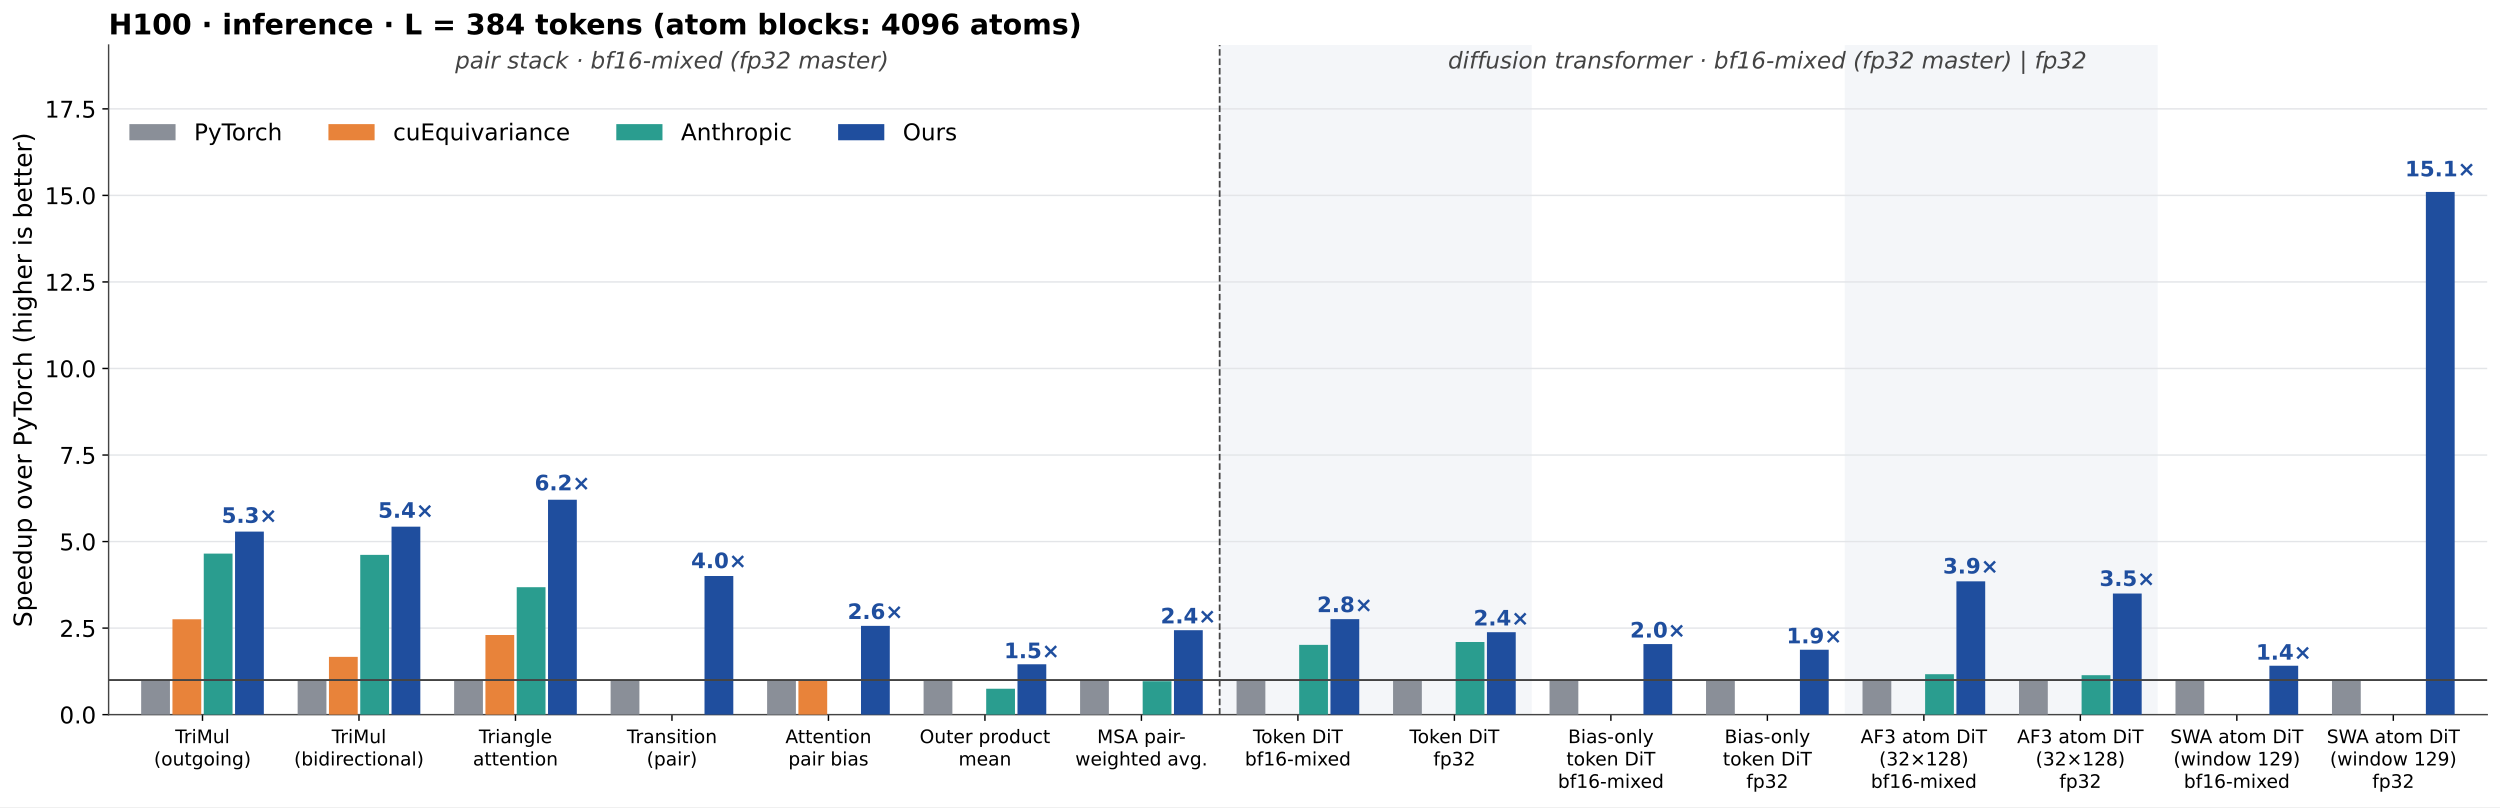
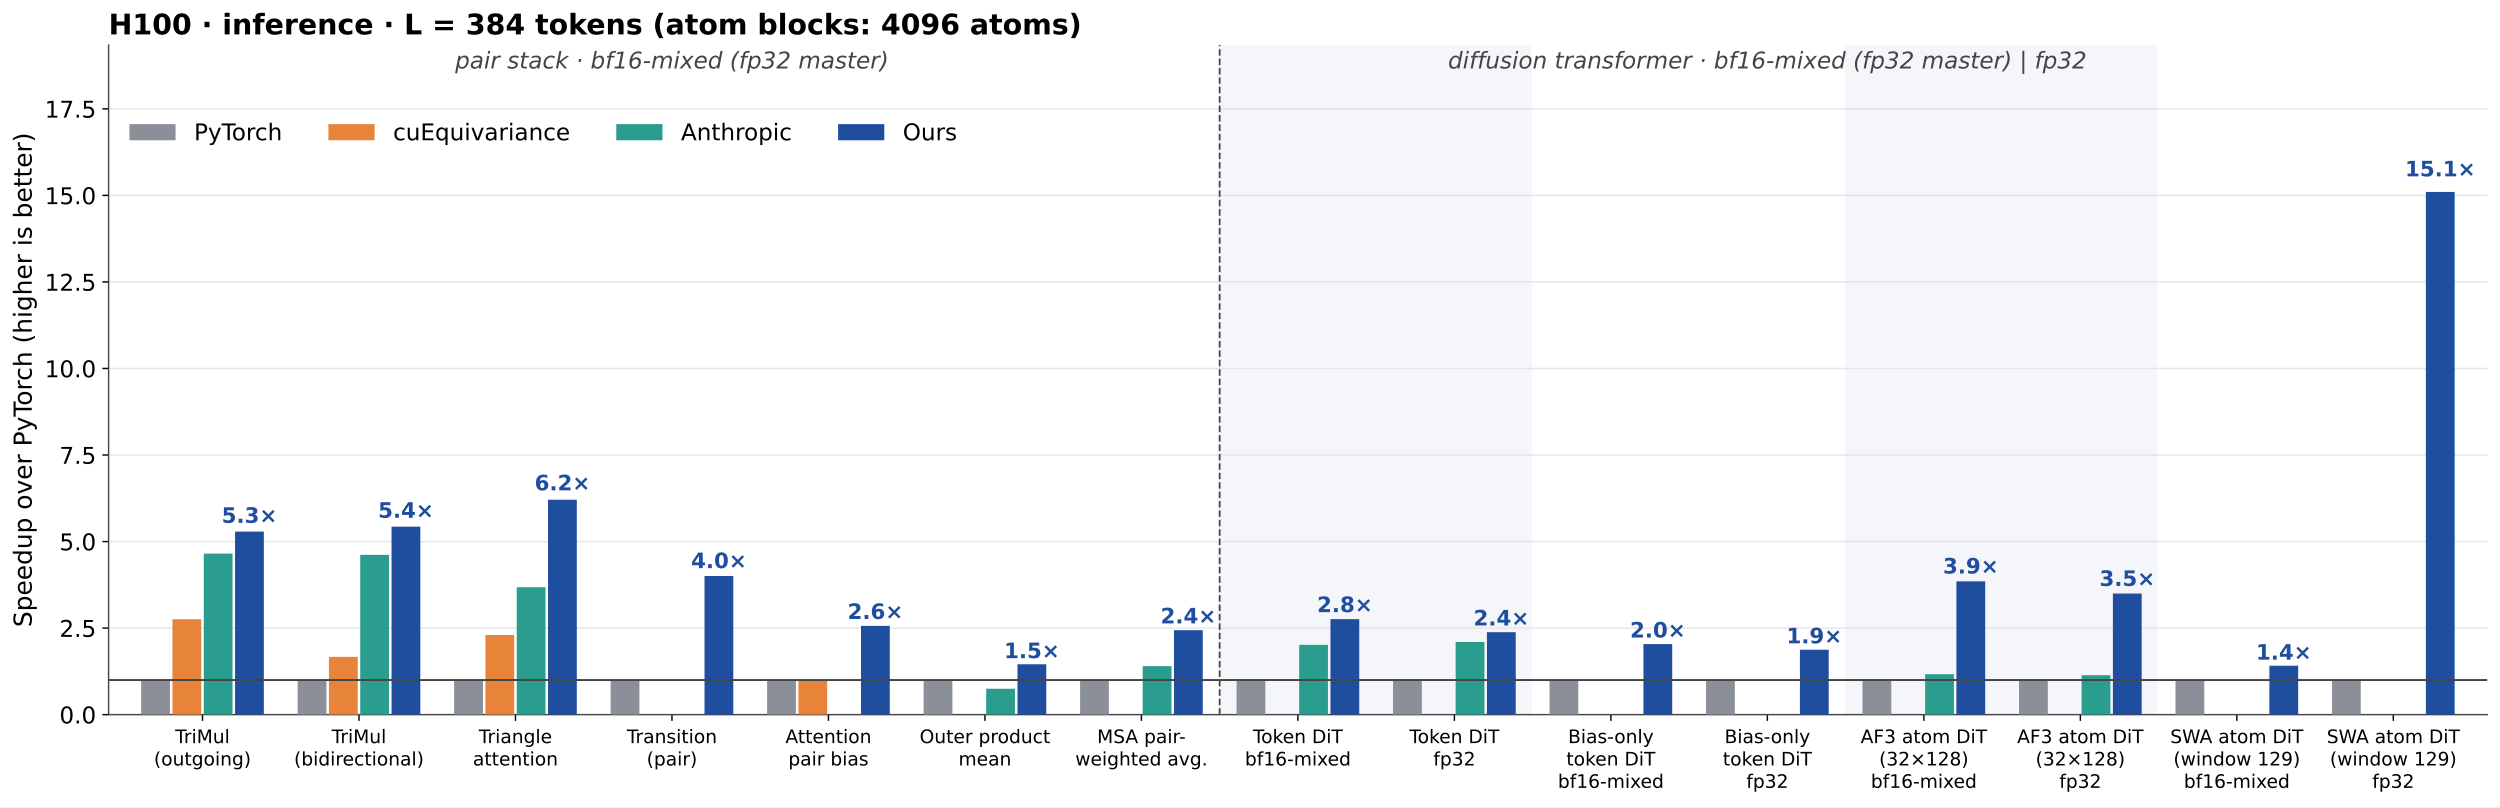
<svg xmlns="http://www.w3.org/2000/svg" xmlns:xlink="http://www.w3.org/1999/xlink" width="1407.546pt" height="454.358pt" viewBox="0 0 1407.546 454.358" version="1.1">
  <defs>
    <style type="text/css">*{stroke-linejoin: round; stroke-linecap: butt}</style>
  </defs>
  <g id="figure_1">
    <g id="patch_1">
      <path d="M 0 454.358  L 1407.546 454.358  L 1407.546 0  L 0 0  z " style="fill: #ffffff" />
    </g>
    <g id="axes_1">
      <g id="patch_2">
        <path d="M 61.146 402.349  L 1400.346 402.349  L 1400.346 25.358  L 61.146 25.358  z " style="fill: #ffffff" />
      </g>
      <g id="patch_3">
-         <path d="M 686.694 402.349  L 862.904 402.349  L 862.904 25.358  L 686.694 25.358  z " clip-path="url(#pbfcd3cb33d)" style="fill: #f4f6f9; stroke: #f4f6f9; stroke-linejoin: miter" />
+         <path d="M 686.694 402.349  L 862.904 402.349  L 862.904 25.358  L 686.694 25.358  z " clip-path="url(#p4cdf181ed4)" style="fill: #f4f6f9; stroke: #f4f6f9; stroke-linejoin: miter" />
      </g>
      <g id="patch_4">
-         <path d="M 862.904 402.349  L 1039.115 402.349  L 1039.115 25.358  L 862.904 25.358  z " clip-path="url(#pbfcd3cb33d)" style="fill: #ffffff; stroke: #ffffff; stroke-linejoin: miter" />
+         <path d="M 862.904 402.349  L 1039.115 402.349  L 1039.115 25.358  L 862.904 25.358  z " clip-path="url(#p4cdf181ed4)" style="fill: #ffffff; stroke: #ffffff; stroke-linejoin: miter" />
      </g>
      <g id="patch_5">
-         <path d="M 1039.115 402.349  L 1215.325 402.349  L 1215.325 25.358  L 1039.115 25.358  z " clip-path="url(#pbfcd3cb33d)" style="fill: #f4f6f9; stroke: #f4f6f9; stroke-linejoin: miter" />
+         <path d="M 1039.115 402.349  L 1215.325 402.349  L 1215.325 25.358  L 1039.115 25.358  z " clip-path="url(#p4cdf181ed4)" style="fill: #f4f6f9; stroke: #f4f6f9; stroke-linejoin: miter" />
      </g>
      <g id="patch_6">
-         <path d="M 1215.325 402.349  L 1391.536 402.349  L 1391.536 25.358  L 1215.325 25.358  z " clip-path="url(#pbfcd3cb33d)" style="fill: #ffffff; stroke: #ffffff; stroke-linejoin: miter" />
+         <path d="M 1215.325 402.349  L 1391.536 402.349  L 1391.536 25.358  L 1215.325 25.358  z " clip-path="url(#p4cdf181ed4)" style="fill: #ffffff; stroke: #ffffff; stroke-linejoin: miter" />
      </g>
      <g id="matplotlib.axis_1">
        <g id="xtick_1">
          <g id="line2d_1">
            <defs>
-               <path id="mae29db4660" d="M 0 0  L 0 3.5  " style="stroke: #000000; stroke-width: 0.8" />
+               <path id="m0b1aa1c522" d="M 0 0  L 0 3.5  " style="stroke: #000000; stroke-width: 0.8" />
            </defs>
            <g>
-               <use xlink:href="#mae29db4660" x="114.01" y="402.349" style="stroke: #000000; stroke-width: 0.8" />
+               <use xlink:href="#m0b1aa1c522" x="114.01" y="402.349" style="stroke: #000000; stroke-width: 0.8" />
            </g>
          </g>
          <g id="text_1">
            <text style="font-size: 10.5px; font-family: 'DejaVu Sans', sans-serif" transform="translate(98.64265 418.3789)">TriMul</text>
            <text style="font-size: 10.5px; font-family: 'DejaVu Sans', sans-serif" transform="translate(86.65132 430.9818)">(outgoing)</text>
          </g>
        </g>
        <g id="xtick_2">
          <g id="line2d_2">
            <g>
-               <use xlink:href="#mae29db4660" x="202.115" y="402.349" style="stroke: #000000; stroke-width: 0.8" />
+               <use xlink:href="#m0b1aa1c522" x="202.115" y="402.349" style="stroke: #000000; stroke-width: 0.8" />
            </g>
          </g>
          <g id="text_2">
            <text style="font-size: 10.5px; font-family: 'DejaVu Sans', sans-serif" transform="translate(186.7479 418.3789)">TriMul</text>
            <text style="font-size: 10.5px; font-family: 'DejaVu Sans', sans-serif" transform="translate(165.5437 430.9818)">(bidirectional)</text>
          </g>
        </g>
        <g id="xtick_3">
          <g id="line2d_3">
            <g>
-               <use xlink:href="#mae29db4660" x="290.22" y="402.349" style="stroke: #000000; stroke-width: 0.8" />
+               <use xlink:href="#m0b1aa1c522" x="290.22" y="402.349" style="stroke: #000000; stroke-width: 0.8" />
            </g>
          </g>
          <g id="text_3">
            <text style="font-size: 10.5px; font-family: 'DejaVu Sans', sans-serif" transform="translate(269.6024 418.3789)">Triangle</text>
            <text style="font-size: 10.5px; font-family: 'DejaVu Sans', sans-serif" transform="translate(266.2727 430.9818)">attention</text>
          </g>
        </g>
        <g id="xtick_4">
          <g id="line2d_4">
            <g>
-               <use xlink:href="#mae29db4660" x="378.325" y="402.349" style="stroke: #000000; stroke-width: 0.8" />
+               <use xlink:href="#m0b1aa1c522" x="378.325" y="402.349" style="stroke: #000000; stroke-width: 0.8" />
            </g>
          </g>
          <g id="text_4">
            <text style="font-size: 10.5px; font-family: 'DejaVu Sans', sans-serif" transform="translate(352.9383 418.3789)">Transition</text>
            <text style="font-size: 10.5px; font-family: 'DejaVu Sans', sans-serif" transform="translate(364.0618 430.9818)">(pair)</text>
          </g>
        </g>
        <g id="xtick_5">
          <g id="line2d_5">
            <g>
-               <use xlink:href="#mae29db4660" x="466.431" y="402.349" style="stroke: #000000; stroke-width: 0.8" />
+               <use xlink:href="#m0b1aa1c522" x="466.431" y="402.349" style="stroke: #000000; stroke-width: 0.8" />
            </g>
          </g>
          <g id="text_5">
            <text style="font-size: 10.5px; font-family: 'DejaVu Sans', sans-serif" transform="translate(442.201 418.3789)">Attention</text>
            <text style="font-size: 10.5px; font-family: 'DejaVu Sans', sans-serif" transform="translate(443.8515 430.9818)">pair bias</text>
          </g>
        </g>
        <g id="xtick_6">
          <g id="line2d_6">
            <g>
-               <use xlink:href="#mae29db4660" x="554.536" y="402.349" style="stroke: #000000; stroke-width: 0.8" />
+               <use xlink:href="#m0b1aa1c522" x="554.536" y="402.349" style="stroke: #000000; stroke-width: 0.8" />
            </g>
          </g>
          <g id="text_6">
            <text style="font-size: 10.5px; font-family: 'DejaVu Sans', sans-serif" transform="translate(517.7678 418.3789)">Outer product</text>
            <text style="font-size: 10.5px; font-family: 'DejaVu Sans', sans-serif" transform="translate(539.6472 430.9809)">mean</text>
          </g>
        </g>
        <g id="xtick_7">
          <g id="line2d_7">
            <g>
-               <use xlink:href="#mae29db4660" x="642.641" y="402.349" style="stroke: #000000; stroke-width: 0.8" />
+               <use xlink:href="#m0b1aa1c522" x="642.641" y="402.349" style="stroke: #000000; stroke-width: 0.8" />
            </g>
          </g>
          <g id="text_7">
            <text style="font-size: 10.5px; font-family: 'DejaVu Sans', sans-serif" transform="translate(617.6954 418.3789)">MSA pair-</text>
            <text style="font-size: 10.5px; font-family: 'DejaVu Sans', sans-serif" transform="translate(605.3825 430.9818)">weighted avg.</text>
          </g>
        </g>
        <g id="xtick_8">
          <g id="line2d_8">
            <g>
-               <use xlink:href="#mae29db4660" x="730.746" y="402.349" style="stroke: #000000; stroke-width: 0.8" />
+               <use xlink:href="#m0b1aa1c522" x="730.746" y="402.349" style="stroke: #000000; stroke-width: 0.8" />
            </g>
          </g>
          <g id="text_8">
            <text style="font-size: 10.5px; font-family: 'DejaVu Sans', sans-serif" transform="translate(705.4324 418.3789)">Token DiT</text>
            <text style="font-size: 10.5px; font-family: 'DejaVu Sans', sans-serif" transform="translate(700.9092 430.9818)">bf16-mixed</text>
          </g>
        </g>
        <g id="xtick_9">
          <g id="line2d_9">
            <g>
-               <use xlink:href="#mae29db4660" x="818.852" y="402.349" style="stroke: #000000; stroke-width: 0.8" />
+               <use xlink:href="#m0b1aa1c522" x="818.852" y="402.349" style="stroke: #000000; stroke-width: 0.8" />
            </g>
          </g>
          <g id="text_9">
            <text style="font-size: 10.5px; font-family: 'DejaVu Sans', sans-serif" transform="translate(793.5376 418.3789)">Token DiT</text>
            <text style="font-size: 10.5px; font-family: 'DejaVu Sans', sans-serif" transform="translate(806.99 430.9818)">fp32</text>
          </g>
        </g>
        <g id="xtick_10">
          <g id="line2d_10">
            <g>
-               <use xlink:href="#mae29db4660" x="906.957" y="402.349" style="stroke: #000000; stroke-width: 0.8" />
+               <use xlink:href="#m0b1aa1c522" x="906.957" y="402.349" style="stroke: #000000; stroke-width: 0.8" />
            </g>
          </g>
          <g id="text_10">
            <text style="font-size: 10.5px; font-family: 'DejaVu Sans', sans-serif" transform="translate(882.8471 418.3789)">Bias-only</text>
            <text style="font-size: 10.5px; font-family: 'DejaVu Sans', sans-serif" transform="translate(881.8997 430.9818)">token DiT</text>
            <text style="font-size: 10.5px; font-family: 'DejaVu Sans', sans-serif" transform="translate(877.1197 443.5846)">bf16-mixed</text>
          </g>
        </g>
        <g id="xtick_11">
          <g id="line2d_11">
            <g>
-               <use xlink:href="#mae29db4660" x="995.062" y="402.349" style="stroke: #000000; stroke-width: 0.8" />
+               <use xlink:href="#m0b1aa1c522" x="995.062" y="402.349" style="stroke: #000000; stroke-width: 0.8" />
            </g>
          </g>
          <g id="text_11">
            <text style="font-size: 10.5px; font-family: 'DejaVu Sans', sans-serif" transform="translate(970.9524 418.3789)">Bias-only</text>
            <text style="font-size: 10.5px; font-family: 'DejaVu Sans', sans-serif" transform="translate(970.0049 430.9818)">token DiT</text>
            <text style="font-size: 10.5px; font-family: 'DejaVu Sans', sans-serif" transform="translate(983.2005 443.5846)">fp32</text>
          </g>
        </g>
        <g id="xtick_12">
          <g id="line2d_12">
            <g>
-               <use xlink:href="#mae29db4660" x="1083.167" y="402.349" style="stroke: #000000; stroke-width: 0.8" />
+               <use xlink:href="#m0b1aa1c522" x="1083.167" y="402.349" style="stroke: #000000; stroke-width: 0.8" />
            </g>
          </g>
          <g id="text_12">
            <text style="font-size: 10.5px; font-family: 'DejaVu Sans', sans-serif" transform="translate(1047.57 418.3789)">AF3 atom DiT</text>
            <text style="font-size: 10.5px; font-family: 'DejaVu Sans', sans-serif" transform="translate(1057.97 430.9809)">(32×128)</text>
            <text style="font-size: 10.5px; font-family: 'DejaVu Sans', sans-serif" transform="translate(1053.33 443.5838)">bf16-mixed</text>
          </g>
        </g>
        <g id="xtick_13">
          <g id="line2d_13">
            <g>
-               <use xlink:href="#mae29db4660" x="1171.273" y="402.349" style="stroke: #000000; stroke-width: 0.8" />
+               <use xlink:href="#m0b1aa1c522" x="1171.273" y="402.349" style="stroke: #000000; stroke-width: 0.8" />
            </g>
          </g>
          <g id="text_13">
            <text style="font-size: 10.5px; font-family: 'DejaVu Sans', sans-serif" transform="translate(1135.675 418.3789)">AF3 atom DiT</text>
            <text style="font-size: 10.5px; font-family: 'DejaVu Sans', sans-serif" transform="translate(1146.075 430.9809)">(32×128)</text>
            <text style="font-size: 10.5px; font-family: 'DejaVu Sans', sans-serif" transform="translate(1159.411 443.5838)">fp32</text>
          </g>
        </g>
        <g id="xtick_14">
          <g id="line2d_14">
            <g>
-               <use xlink:href="#mae29db4660" x="1259.378" y="402.349" style="stroke: #000000; stroke-width: 0.8" />
+               <use xlink:href="#m0b1aa1c522" x="1259.378" y="402.349" style="stroke: #000000; stroke-width: 0.8" />
            </g>
          </g>
          <g id="text_14">
            <text style="font-size: 10.5px; font-family: 'DejaVu Sans', sans-serif" transform="translate(1221.904 418.3789)">SWA atom DiT</text>
            <text style="font-size: 10.5px; font-family: 'DejaVu Sans', sans-serif" transform="translate(1223.674 430.9818)">(window 129)</text>
            <text style="font-size: 10.5px; font-family: 'DejaVu Sans', sans-serif" transform="translate(1229.541 443.5846)">bf16-mixed</text>
          </g>
        </g>
        <g id="xtick_15">
          <g id="line2d_15">
            <g>
-               <use xlink:href="#mae29db4660" x="1347.483" y="402.349" style="stroke: #000000; stroke-width: 0.8" />
+               <use xlink:href="#m0b1aa1c522" x="1347.483" y="402.349" style="stroke: #000000; stroke-width: 0.8" />
            </g>
          </g>
          <g id="text_15">
            <text style="font-size: 10.5px; font-family: 'DejaVu Sans', sans-serif" transform="translate(1310.009 418.3789)">SWA atom DiT</text>
            <text style="font-size: 10.5px; font-family: 'DejaVu Sans', sans-serif" transform="translate(1311.779 430.9818)">(window 129)</text>
            <text style="font-size: 10.5px; font-family: 'DejaVu Sans', sans-serif" transform="translate(1335.622 443.5846)">fp32</text>
          </g>
        </g>
      </g>
      <g id="matplotlib.axis_2">
        <g id="ytick_1">
          <g id="line2d_16">
-             <path d="M 61.146 402.349  L 1400.346 402.349  " clip-path="url(#pbfcd3cb33d)" style="fill: none; stroke: #e3e5e8; stroke-width: 0.8; stroke-linecap: square" />
+             <path d="M 61.146 402.349  L 1400.346 402.349  " clip-path="url(#p4cdf181ed4)" style="fill: none; stroke: #e3e5e8; stroke-width: 0.8; stroke-linecap: square" />
          </g>
          <g id="line2d_17">
            <defs>
-               <path id="md0f3a72433" d="M 0 0  L -3.5 0  " style="stroke: #000000; stroke-width: 0.8" />
+               <path id="mb90154518a" d="M 0 0  L -3.5 0  " style="stroke: #000000; stroke-width: 0.8" />
            </defs>
            <g>
-               <use xlink:href="#md0f3a72433" x="61.146" y="402.349" style="stroke: #000000; stroke-width: 0.8" />
+               <use xlink:href="#mb90154518a" x="61.146" y="402.349" style="stroke: #000000; stroke-width: 0.8" />
            </g>
          </g>
          <g id="text_16">
            <text style="font-size: 13px; font-family: 'DejaVu Sans', sans-serif; text-anchor: end" x="54.146" y="407.288" transform="rotate(-0 54.14641 407.288)">0.0</text>
          </g>
        </g>
        <g id="ytick_2">
          <g id="line2d_18">
-             <path d="M 61.146 353.627  L 1400.346 353.627  " clip-path="url(#pbfcd3cb33d)" style="fill: none; stroke: #e3e5e8; stroke-width: 0.8; stroke-linecap: square" />
+             <path d="M 61.146 353.627  L 1400.346 353.627  " clip-path="url(#p4cdf181ed4)" style="fill: none; stroke: #e3e5e8; stroke-width: 0.8; stroke-linecap: square" />
          </g>
          <g id="line2d_19">
            <g>
-               <use xlink:href="#md0f3a72433" x="61.146" y="353.627" style="stroke: #000000; stroke-width: 0.8" />
+               <use xlink:href="#mb90154518a" x="61.146" y="353.627" style="stroke: #000000; stroke-width: 0.8" />
            </g>
          </g>
          <g id="text_17">
            <text style="font-size: 13px; font-family: 'DejaVu Sans', sans-serif; text-anchor: end" x="54.146" y="358.565" transform="rotate(-0 54.14641 358.5651)">2.5</text>
          </g>
        </g>
        <g id="ytick_3">
          <g id="line2d_20">
-             <path d="M 61.146 304.904  L 1400.346 304.904  " clip-path="url(#pbfcd3cb33d)" style="fill: none; stroke: #e3e5e8; stroke-width: 0.8; stroke-linecap: square" />
+             <path d="M 61.146 304.904  L 1400.346 304.904  " clip-path="url(#p4cdf181ed4)" style="fill: none; stroke: #e3e5e8; stroke-width: 0.8; stroke-linecap: square" />
          </g>
          <g id="line2d_21">
            <g>
-               <use xlink:href="#md0f3a72433" x="61.146" y="304.904" style="stroke: #000000; stroke-width: 0.8" />
+               <use xlink:href="#mb90154518a" x="61.146" y="304.904" style="stroke: #000000; stroke-width: 0.8" />
            </g>
          </g>
          <g id="text_18">
            <text style="font-size: 13px; font-family: 'DejaVu Sans', sans-serif; text-anchor: end" x="54.146" y="309.842" transform="rotate(-0 54.14641 309.8422)">5.0</text>
          </g>
        </g>
        <g id="ytick_4">
          <g id="line2d_22">
-             <path d="M 61.146 256.181  L 1400.346 256.181  " clip-path="url(#pbfcd3cb33d)" style="fill: none; stroke: #e3e5e8; stroke-width: 0.8; stroke-linecap: square" />
+             <path d="M 61.146 256.181  L 1400.346 256.181  " clip-path="url(#p4cdf181ed4)" style="fill: none; stroke: #e3e5e8; stroke-width: 0.8; stroke-linecap: square" />
          </g>
          <g id="line2d_23">
            <g>
-               <use xlink:href="#md0f3a72433" x="61.146" y="256.181" style="stroke: #000000; stroke-width: 0.8" />
+               <use xlink:href="#mb90154518a" x="61.146" y="256.181" style="stroke: #000000; stroke-width: 0.8" />
            </g>
          </g>
          <g id="text_19">
            <text style="font-size: 13px; font-family: 'DejaVu Sans', sans-serif; text-anchor: end" x="54.146" y="261.119" transform="rotate(-0 54.14641 261.1193)">7.5</text>
          </g>
        </g>
        <g id="ytick_5">
          <g id="line2d_24">
-             <path d="M 61.146 207.458  L 1400.346 207.458  " clip-path="url(#pbfcd3cb33d)" style="fill: none; stroke: #e3e5e8; stroke-width: 0.8; stroke-linecap: square" />
+             <path d="M 61.146 207.458  L 1400.346 207.458  " clip-path="url(#p4cdf181ed4)" style="fill: none; stroke: #e3e5e8; stroke-width: 0.8; stroke-linecap: square" />
          </g>
          <g id="line2d_25">
            <g>
-               <use xlink:href="#md0f3a72433" x="61.146" y="207.458" style="stroke: #000000; stroke-width: 0.8" />
+               <use xlink:href="#mb90154518a" x="61.146" y="207.458" style="stroke: #000000; stroke-width: 0.8" />
            </g>
          </g>
          <g id="text_20">
            <text style="font-size: 13px; font-family: 'DejaVu Sans', sans-serif; text-anchor: end" x="54.146" y="212.396" transform="rotate(-0 54.14641 212.3964)">10.0</text>
          </g>
        </g>
        <g id="ytick_6">
          <g id="line2d_26">
-             <path d="M 61.146 158.735  L 1400.346 158.735  " clip-path="url(#pbfcd3cb33d)" style="fill: none; stroke: #e3e5e8; stroke-width: 0.8; stroke-linecap: square" />
+             <path d="M 61.146 158.735  L 1400.346 158.735  " clip-path="url(#p4cdf181ed4)" style="fill: none; stroke: #e3e5e8; stroke-width: 0.8; stroke-linecap: square" />
          </g>
          <g id="line2d_27">
            <g>
-               <use xlink:href="#md0f3a72433" x="61.146" y="158.735" style="stroke: #000000; stroke-width: 0.8" />
+               <use xlink:href="#mb90154518a" x="61.146" y="158.735" style="stroke: #000000; stroke-width: 0.8" />
            </g>
          </g>
          <g id="text_21">
            <text style="font-size: 13px; font-family: 'DejaVu Sans', sans-serif; text-anchor: end" x="54.146" y="163.674" transform="rotate(-0 54.14641 163.6735)">12.5</text>
          </g>
        </g>
        <g id="ytick_7">
          <g id="line2d_28">
-             <path d="M 61.146 110.012  L 1400.346 110.012  " clip-path="url(#pbfcd3cb33d)" style="fill: none; stroke: #e3e5e8; stroke-width: 0.8; stroke-linecap: square" />
+             <path d="M 61.146 110.012  L 1400.346 110.012  " clip-path="url(#p4cdf181ed4)" style="fill: none; stroke: #e3e5e8; stroke-width: 0.8; stroke-linecap: square" />
          </g>
          <g id="line2d_29">
            <g>
-               <use xlink:href="#md0f3a72433" x="61.146" y="110.012" style="stroke: #000000; stroke-width: 0.8" />
+               <use xlink:href="#mb90154518a" x="61.146" y="110.012" style="stroke: #000000; stroke-width: 0.8" />
            </g>
          </g>
          <g id="text_22">
            <text style="font-size: 13px; font-family: 'DejaVu Sans', sans-serif; text-anchor: end" x="54.146" y="114.951" transform="rotate(-0 54.14641 114.9506)">15.0</text>
          </g>
        </g>
        <g id="ytick_8">
          <g id="line2d_30">
-             <path d="M 61.146 61.289  L 1400.346 61.289  " clip-path="url(#pbfcd3cb33d)" style="fill: none; stroke: #e3e5e8; stroke-width: 0.8; stroke-linecap: square" />
+             <path d="M 61.146 61.289  L 1400.346 61.289  " clip-path="url(#p4cdf181ed4)" style="fill: none; stroke: #e3e5e8; stroke-width: 0.8; stroke-linecap: square" />
          </g>
          <g id="line2d_31">
            <g>
-               <use xlink:href="#md0f3a72433" x="61.146" y="61.289" style="stroke: #000000; stroke-width: 0.8" />
+               <use xlink:href="#mb90154518a" x="61.146" y="61.289" style="stroke: #000000; stroke-width: 0.8" />
            </g>
          </g>
          <g id="text_23">
            <text style="font-size: 13px; font-family: 'DejaVu Sans', sans-serif; text-anchor: end" x="54.146" y="66.228" transform="rotate(-0 54.14641 66.22775)">17.5</text>
          </g>
        </g>
        <g id="text_24">
          <text style="font-size: 14px; font-family: 'DejaVu Sans', sans-serif; text-anchor: middle" x="17.838" y="213.853" transform="rotate(-90 17.83781 213.8535)">Speedup over PyTorch (higher is better)</text>
        </g>
      </g>
      <g id="line2d_32">
-         <path d="M 686.694 402.349  L 686.694 25.358  " clip-path="url(#pbfcd3cb33d)" style="fill: none; stroke-dasharray: 3.7,1.6; stroke-dashoffset: 0; stroke: #444444" />
+         <path d="M 686.694 402.349  L 686.694 25.358  " clip-path="url(#p4cdf181ed4)" style="fill: none; stroke-dasharray: 3.7,1.6; stroke-dashoffset: 0; stroke: #444444" />
      </g>
      <g id="patch_7">
        <path d="M 61.146 402.349  L 61.146 25.358  " style="fill: none; stroke: #444444; stroke-width: 0.8; stroke-linejoin: miter; stroke-linecap: square" />
      </g>
      <g id="patch_8">
        <path d="M 61.146 402.349  L 1400.346 402.349  " style="fill: none; stroke: #444444; stroke-width: 0.8; stroke-linejoin: miter; stroke-linecap: square" />
      </g>
      <g id="patch_9">
-         <path d="M 79.472 402.349  L 95.684 402.349  L 95.684 382.86  L 79.472 382.86  z " clip-path="url(#pbfcd3cb33d)" style="fill: #8a8f98" />
+         <path d="M 79.472 402.349  L 95.684 402.349  L 95.684 382.86  L 79.472 382.86  z " clip-path="url(#p4cdf181ed4)" style="fill: #8a8f98" />
      </g>
      <g id="patch_10">
-         <path d="M 97.093 402.349  L 113.305 402.349  L 113.305 348.661  L 97.093 348.661  z " clip-path="url(#pbfcd3cb33d)" style="fill: #e8833a" />
+         <path d="M 97.093 402.349  L 113.305 402.349  L 113.305 348.661  L 97.093 348.661  z " clip-path="url(#p4cdf181ed4)" style="fill: #e8833a" />
      </g>
      <g id="patch_11">
-         <path d="M 114.714 402.349  L 130.926 402.349  L 130.926 311.689  L 114.714 311.689  z " clip-path="url(#pbfcd3cb33d)" style="fill: #2a9d8f" />
+         <path d="M 114.714 402.349  L 130.926 402.349  L 130.926 311.689  L 114.714 311.689  z " clip-path="url(#p4cdf181ed4)" style="fill: #2a9d8f" />
      </g>
      <g id="patch_12">
-         <path d="M 132.335 402.349  L 148.547 402.349  L 148.547 299.31  L 132.335 299.31  z " clip-path="url(#pbfcd3cb33d)" style="fill: #1f4e9e" />
+         <path d="M 132.335 402.349  L 148.547 402.349  L 148.547 299.31  L 132.335 299.31  z " clip-path="url(#p4cdf181ed4)" style="fill: #1f4e9e" />
      </g>
      <g id="text_25">
        <text style="font-weight: 700; font-size: 12px; font-family: 'DejaVu Sans', sans-serif; text-anchor: middle; fill: #1f4e9e" x="140.441" y="294.366" transform="rotate(-0 140.4411 294.3663)">5.3×</text>
      </g>
      <g id="patch_13">
-         <path d="M 167.578 402.349  L 183.789 402.349  L 183.789 382.86  L 167.578 382.86  z " clip-path="url(#pbfcd3cb33d)" style="fill: #8a8f98" />
+         <path d="M 167.578 402.349  L 183.789 402.349  L 183.789 382.86  L 167.578 382.86  z " clip-path="url(#p4cdf181ed4)" style="fill: #8a8f98" />
      </g>
      <g id="patch_14">
-         <path d="M 185.199 402.349  L 201.41 402.349  L 201.41 369.837  L 185.199 369.837  z " clip-path="url(#pbfcd3cb33d)" style="fill: #e8833a" />
+         <path d="M 185.199 402.349  L 201.41 402.349  L 201.41 369.837  L 185.199 369.837  z " clip-path="url(#p4cdf181ed4)" style="fill: #e8833a" />
      </g>
      <g id="patch_15">
-         <path d="M 202.82 402.349  L 219.031 402.349  L 219.031 312.383  L 202.82 312.383  z " clip-path="url(#pbfcd3cb33d)" style="fill: #2a9d8f" />
+         <path d="M 202.82 402.349  L 219.031 402.349  L 219.031 312.383  L 202.82 312.383  z " clip-path="url(#p4cdf181ed4)" style="fill: #2a9d8f" />
      </g>
      <g id="patch_16">
-         <path d="M 220.441 402.349  L 236.652 402.349  L 236.652 296.518  L 220.441 296.518  z " clip-path="url(#pbfcd3cb33d)" style="fill: #1f4e9e" />
+         <path d="M 220.441 402.349  L 236.652 402.349  L 236.652 296.518  L 220.441 296.518  z " clip-path="url(#p4cdf181ed4)" style="fill: #1f4e9e" />
      </g>
      <g id="text_26">
        <text style="font-weight: 700; font-size: 12px; font-family: 'DejaVu Sans', sans-serif; text-anchor: middle; fill: #1f4e9e" x="228.546" y="291.519" transform="rotate(-0 228.5464 291.5187)">5.4×</text>
      </g>
      <g id="patch_17">
-         <path d="M 255.683 402.349  L 271.894 402.349  L 271.894 382.86  L 255.683 382.86  z " clip-path="url(#pbfcd3cb33d)" style="fill: #8a8f98" />
+         <path d="M 255.683 402.349  L 271.894 402.349  L 271.894 382.86  L 255.683 382.86  z " clip-path="url(#p4cdf181ed4)" style="fill: #8a8f98" />
      </g>
      <g id="patch_18">
-         <path d="M 273.304 402.349  L 289.515 402.349  L 289.515 357.529  L 273.304 357.529  z " clip-path="url(#pbfcd3cb33d)" style="fill: #e8833a" />
+         <path d="M 273.304 402.349  L 289.515 402.349  L 289.515 357.529  L 273.304 357.529  z " clip-path="url(#p4cdf181ed4)" style="fill: #e8833a" />
      </g>
      <g id="patch_19">
-         <path d="M 290.925 402.349  L 307.136 402.349  L 307.136 330.596  L 290.925 330.596  z " clip-path="url(#pbfcd3cb33d)" style="fill: #2a9d8f" />
+         <path d="M 290.925 402.349  L 307.136 402.349  L 307.136 330.596  L 290.925 330.596  z " clip-path="url(#p4cdf181ed4)" style="fill: #2a9d8f" />
      </g>
      <g id="patch_20">
-         <path d="M 308.546 402.349  L 324.757 402.349  L 324.757 281.359  L 308.546 281.359  z " clip-path="url(#pbfcd3cb33d)" style="fill: #1f4e9e" />
+         <path d="M 308.546 402.349  L 324.757 402.349  L 324.757 281.359  L 308.546 281.359  z " clip-path="url(#p4cdf181ed4)" style="fill: #1f4e9e" />
      </g>
      <g id="text_27">
        <text style="font-weight: 700; font-size: 12px; font-family: 'DejaVu Sans', sans-serif; text-anchor: middle; fill: #1f4e9e" x="316.652" y="276.057" transform="rotate(-0 316.6517 276.0565)">6.2×</text>
      </g>
      <g id="patch_21">
-         <path d="M 343.788 402.349  L 359.999 402.349  L 359.999 382.86  L 343.788 382.86  z " clip-path="url(#pbfcd3cb33d)" style="fill: #8a8f98" />
+         <path d="M 343.788 402.349  L 359.999 402.349  L 359.999 382.86  L 343.788 382.86  z " clip-path="url(#p4cdf181ed4)" style="fill: #8a8f98" />
      </g>
      <g id="patch_22">
-         <path d="M 396.651 402.349  L 412.863 402.349  L 412.863 324.31  L 396.651 324.31  z " clip-path="url(#pbfcd3cb33d)" style="fill: #1f4e9e" />
+         <path d="M 396.651 402.349  L 412.863 402.349  L 412.863 324.31  L 396.651 324.31  z " clip-path="url(#p4cdf181ed4)" style="fill: #1f4e9e" />
      </g>
      <g id="text_28">
        <text style="font-weight: 700; font-size: 12px; font-family: 'DejaVu Sans', sans-serif; text-anchor: middle; fill: #1f4e9e" x="404.757" y="319.866" transform="rotate(-0 404.7569 319.8664)">4.0×</text>
      </g>
      <g id="patch_23">
-         <path d="M 431.893 402.349  L 448.105 402.349  L 448.105 382.86  L 431.893 382.86  z " clip-path="url(#pbfcd3cb33d)" style="fill: #8a8f98" />
+         <path d="M 431.893 402.349  L 448.105 402.349  L 448.105 382.86  L 431.893 382.86  z " clip-path="url(#p4cdf181ed4)" style="fill: #8a8f98" />
      </g>
      <g id="patch_24">
-         <path d="M 449.514 402.349  L 465.726 402.349  L 465.726 383.296  L 449.514 383.296  z " clip-path="url(#pbfcd3cb33d)" style="fill: #e8833a" />
+         <path d="M 449.514 402.349  L 465.726 402.349  L 465.726 383.296  L 449.514 383.296  z " clip-path="url(#p4cdf181ed4)" style="fill: #e8833a" />
      </g>
      <g id="patch_25">
-         <path d="M 484.757 402.349  L 500.968 402.349  L 500.968 352.378  L 484.757 352.378  z " clip-path="url(#pbfcd3cb33d)" style="fill: #1f4e9e" />
+         <path d="M 484.757 402.349  L 500.968 402.349  L 500.968 352.378  L 484.757 352.378  z " clip-path="url(#p4cdf181ed4)" style="fill: #1f4e9e" />
      </g>
      <g id="text_29">
        <text style="font-weight: 700; font-size: 12px; font-family: 'DejaVu Sans', sans-serif; text-anchor: middle; fill: #1f4e9e" x="492.862" y="348.496" transform="rotate(-0 492.8622 348.4962)">2.6×</text>
      </g>
      <g id="patch_26">
-         <path d="M 519.999 402.349  L 536.21 402.349  L 536.21 382.86  L 519.999 382.86  z " clip-path="url(#pbfcd3cb33d)" style="fill: #8a8f98" />
+         <path d="M 519.999 402.349  L 536.21 402.349  L 536.21 382.86  L 519.999 382.86  z " clip-path="url(#p4cdf181ed4)" style="fill: #8a8f98" />
      </g>
      <g id="patch_27">
-         <path d="M 555.241 402.349  L 571.452 402.349  L 571.452 387.764  L 555.241 387.764  z " clip-path="url(#pbfcd3cb33d)" style="fill: #2a9d8f" />
+         <path d="M 555.241 402.349  L 571.452 402.349  L 571.452 387.764  L 555.241 387.764  z " clip-path="url(#p4cdf181ed4)" style="fill: #2a9d8f" />
      </g>
      <g id="patch_28">
-         <path d="M 572.862 402.349  L 589.073 402.349  L 589.073 374.011  L 572.862 374.011  z " clip-path="url(#pbfcd3cb33d)" style="fill: #1f4e9e" />
+         <path d="M 572.862 402.349  L 589.073 402.349  L 589.073 374.011  L 572.862 374.011  z " clip-path="url(#p4cdf181ed4)" style="fill: #1f4e9e" />
      </g>
      <g id="text_30">
        <text style="font-weight: 700; font-size: 12px; font-family: 'DejaVu Sans', sans-serif; text-anchor: middle; fill: #1f4e9e" x="580.967" y="370.561" transform="rotate(-0 580.9675 370.5614)">1.5×</text>
      </g>
      <g id="patch_29">
-         <path d="M 608.104 402.349  L 624.315 402.349  L 624.315 382.86  L 608.104 382.86  z " clip-path="url(#pbfcd3cb33d)" style="fill: #8a8f98" />
+         <path d="M 608.104 402.349  L 624.315 402.349  L 624.315 382.86  L 608.104 382.86  z " clip-path="url(#p4cdf181ed4)" style="fill: #8a8f98" />
      </g>
      <g id="patch_30">
-         <path d="M 643.346 402.349  L 659.557 402.349  L 659.557 383.516  L 643.346 383.516  z " clip-path="url(#pbfcd3cb33d)" style="fill: #2a9d8f" />
+         <path d="M 643.346 402.349  L 659.557 402.349  L 659.557 375.043  L 643.346 375.043  z " clip-path="url(#p4cdf181ed4)" style="fill: #2a9d8f" />
      </g>
      <g id="patch_31">
-         <path d="M 660.967 402.349  L 677.178 402.349  L 677.178 354.808  L 660.967 354.808  z " clip-path="url(#pbfcd3cb33d)" style="fill: #1f4e9e" />
+         <path d="M 660.967 402.349  L 677.178 402.349  L 677.178 354.808  L 660.967 354.808  z " clip-path="url(#p4cdf181ed4)" style="fill: #1f4e9e" />
      </g>
      <g id="text_31">
        <text style="font-weight: 700; font-size: 12px; font-family: 'DejaVu Sans', sans-serif; text-anchor: middle; fill: #1f4e9e" x="669.073" y="350.975" transform="rotate(-0 669.0727 350.9748)">2.4×</text>
      </g>
      <g id="patch_32">
-         <path d="M 696.209 402.349  L 712.421 402.349  L 712.421 382.86  L 696.209 382.86  z " clip-path="url(#pbfcd3cb33d)" style="fill: #8a8f98" />
+         <path d="M 696.209 402.349  L 712.421 402.349  L 712.421 382.86  L 696.209 382.86  z " clip-path="url(#p4cdf181ed4)" style="fill: #8a8f98" />
      </g>
      <g id="patch_33">
-         <path d="M 731.451 402.349  L 747.663 402.349  L 747.663 363.084  L 731.451 363.084  z " clip-path="url(#pbfcd3cb33d)" style="fill: #2a9d8f" />
+         <path d="M 731.451 402.349  L 747.663 402.349  L 747.663 363.084  L 731.451 363.084  z " clip-path="url(#p4cdf181ed4)" style="fill: #2a9d8f" />
      </g>
      <g id="patch_34">
-         <path d="M 749.072 402.349  L 765.284 402.349  L 765.284 348.585  L 749.072 348.585  z " clip-path="url(#pbfcd3cb33d)" style="fill: #1f4e9e" />
+         <path d="M 749.072 402.349  L 765.284 402.349  L 765.284 348.585  L 749.072 348.585  z " clip-path="url(#p4cdf181ed4)" style="fill: #1f4e9e" />
      </g>
      <g id="text_32">
        <text style="font-weight: 700; font-size: 12px; font-family: 'DejaVu Sans', sans-serif; text-anchor: middle; fill: #1f4e9e" x="757.178" y="344.627" transform="rotate(-0 757.178 344.6267)">2.8×</text>
      </g>
      <g id="patch_35">
-         <path d="M 784.314 402.349  L 800.526 402.349  L 800.526 382.86  L 784.314 382.86  z " clip-path="url(#pbfcd3cb33d)" style="fill: #8a8f98" />
+         <path d="M 784.314 402.349  L 800.526 402.349  L 800.526 382.86  L 784.314 382.86  z " clip-path="url(#p4cdf181ed4)" style="fill: #8a8f98" />
      </g>
      <g id="patch_36">
-         <path d="M 819.557 402.349  L 835.768 402.349  L 835.768 361.473  L 819.557 361.473  z " clip-path="url(#pbfcd3cb33d)" style="fill: #2a9d8f" />
+         <path d="M 819.557 402.349  L 835.768 402.349  L 835.768 361.473  L 819.557 361.473  z " clip-path="url(#p4cdf181ed4)" style="fill: #2a9d8f" />
      </g>
      <g id="patch_37">
-         <path d="M 837.178 402.349  L 853.389 402.349  L 853.389 355.958  L 837.178 355.958  z " clip-path="url(#pbfcd3cb33d)" style="fill: #1f4e9e" />
+         <path d="M 837.178 402.349  L 853.389 402.349  L 853.389 355.958  L 837.178 355.958  z " clip-path="url(#p4cdf181ed4)" style="fill: #1f4e9e" />
      </g>
      <g id="text_33">
        <text style="font-weight: 700; font-size: 12px; font-family: 'DejaVu Sans', sans-serif; text-anchor: middle; fill: #1f4e9e" x="845.283" y="352.147" transform="rotate(-0 845.2832 352.1474)">2.4×</text>
      </g>
      <g id="patch_38">
-         <path d="M 872.42 402.349  L 888.631 402.349  L 888.631 382.86  L 872.42 382.86  z " clip-path="url(#pbfcd3cb33d)" style="fill: #8a8f98" />
+         <path d="M 872.42 402.349  L 888.631 402.349  L 888.631 382.86  L 872.42 382.86  z " clip-path="url(#p4cdf181ed4)" style="fill: #8a8f98" />
      </g>
      <g id="patch_39">
-         <path d="M 925.283 402.349  L 941.494 402.349  L 941.494 362.607  L 925.283 362.607  z " clip-path="url(#pbfcd3cb33d)" style="fill: #1f4e9e" />
+         <path d="M 925.283 402.349  L 941.494 402.349  L 941.494 362.607  L 925.283 362.607  z " clip-path="url(#p4cdf181ed4)" style="fill: #1f4e9e" />
      </g>
      <g id="text_34">
        <text style="font-weight: 700; font-size: 12px; font-family: 'DejaVu Sans', sans-serif; text-anchor: middle; fill: #1f4e9e" x="933.389" y="358.929" transform="rotate(-0 933.3885 358.9294)">2.0×</text>
      </g>
      <g id="patch_40">
-         <path d="M 960.525 402.349  L 976.736 402.349  L 976.736 382.86  L 960.525 382.86  z " clip-path="url(#pbfcd3cb33d)" style="fill: #8a8f98" />
+         <path d="M 960.525 402.349  L 976.736 402.349  L 976.736 382.86  L 960.525 382.86  z " clip-path="url(#p4cdf181ed4)" style="fill: #8a8f98" />
      </g>
      <g id="patch_41">
-         <path d="M 1013.388 402.349  L 1029.599 402.349  L 1029.599 365.814  L 1013.388 365.814  z " clip-path="url(#pbfcd3cb33d)" style="fill: #1f4e9e" />
+         <path d="M 1013.388 402.349  L 1029.599 402.349  L 1029.599 365.814  L 1013.388 365.814  z " clip-path="url(#p4cdf181ed4)" style="fill: #1f4e9e" />
      </g>
      <g id="text_35">
        <text style="font-weight: 700; font-size: 12px; font-family: 'DejaVu Sans', sans-serif; text-anchor: middle; fill: #1f4e9e" x="1021.494" y="362.2" transform="rotate(-0 1021.494 362.2002)">1.9×</text>
      </g>
      <g id="patch_42">
-         <path d="M 1048.63 402.349  L 1064.842 402.349  L 1064.842 382.86  L 1048.63 382.86  z " clip-path="url(#pbfcd3cb33d)" style="fill: #8a8f98" />
+         <path d="M 1048.63 402.349  L 1064.842 402.349  L 1064.842 382.86  L 1048.63 382.86  z " clip-path="url(#p4cdf181ed4)" style="fill: #8a8f98" />
      </g>
      <g id="patch_43">
-         <path d="M 1083.872 402.349  L 1100.084 402.349  L 1100.084 379.581  L 1083.872 379.581  z " clip-path="url(#pbfcd3cb33d)" style="fill: #2a9d8f" />
+         <path d="M 1083.872 402.349  L 1100.084 402.349  L 1100.084 379.581  L 1083.872 379.581  z " clip-path="url(#p4cdf181ed4)" style="fill: #2a9d8f" />
      </g>
      <g id="patch_44">
-         <path d="M 1101.493 402.349  L 1117.705 402.349  L 1117.705 327.288  L 1101.493 327.288  z " clip-path="url(#pbfcd3cb33d)" style="fill: #1f4e9e" />
+         <path d="M 1101.493 402.349  L 1117.705 402.349  L 1117.705 327.288  L 1101.493 327.288  z " clip-path="url(#p4cdf181ed4)" style="fill: #1f4e9e" />
      </g>
      <g id="text_36">
        <text style="font-weight: 700; font-size: 12px; font-family: 'DejaVu Sans', sans-serif; text-anchor: middle; fill: #1f4e9e" x="1109.599" y="322.904" transform="rotate(-0 1109.599 322.9037)">3.9×</text>
      </g>
      <g id="patch_45">
-         <path d="M 1136.735 402.349  L 1152.947 402.349  L 1152.947 382.86  L 1136.735 382.86  z " clip-path="url(#pbfcd3cb33d)" style="fill: #8a8f98" />
+         <path d="M 1136.735 402.349  L 1152.947 402.349  L 1152.947 382.86  L 1136.735 382.86  z " clip-path="url(#p4cdf181ed4)" style="fill: #8a8f98" />
      </g>
      <g id="patch_46">
-         <path d="M 1171.978 402.349  L 1188.189 402.349  L 1188.189 380.15  L 1171.978 380.15  z " clip-path="url(#pbfcd3cb33d)" style="fill: #2a9d8f" />
+         <path d="M 1171.978 402.349  L 1188.189 402.349  L 1188.189 380.15  L 1171.978 380.15  z " clip-path="url(#p4cdf181ed4)" style="fill: #2a9d8f" />
      </g>
      <g id="patch_47">
-         <path d="M 1189.599 402.349  L 1205.81 402.349  L 1205.81 334.151  L 1189.599 334.151  z " clip-path="url(#pbfcd3cb33d)" style="fill: #1f4e9e" />
+         <path d="M 1189.599 402.349  L 1205.81 402.349  L 1205.81 334.151  L 1189.599 334.151  z " clip-path="url(#p4cdf181ed4)" style="fill: #1f4e9e" />
      </g>
      <g id="text_37">
        <text style="font-weight: 700; font-size: 12px; font-family: 'DejaVu Sans', sans-serif; text-anchor: middle; fill: #1f4e9e" x="1197.704" y="329.904" transform="rotate(-0 1197.704 329.904)">3.5×</text>
      </g>
      <g id="patch_48">
-         <path d="M 1224.841 402.349  L 1241.052 402.349  L 1241.052 382.86  L 1224.841 382.86  z " clip-path="url(#pbfcd3cb33d)" style="fill: #8a8f98" />
+         <path d="M 1224.841 402.349  L 1241.052 402.349  L 1241.052 382.86  L 1224.841 382.86  z " clip-path="url(#p4cdf181ed4)" style="fill: #8a8f98" />
      </g>
      <g id="patch_49">
-         <path d="M 1277.704 402.349  L 1293.915 402.349  L 1293.915 374.82  L 1277.704 374.82  z " clip-path="url(#pbfcd3cb33d)" style="fill: #1f4e9e" />
+         <path d="M 1277.704 402.349  L 1293.915 402.349  L 1293.915 374.82  L 1277.704 374.82  z " clip-path="url(#p4cdf181ed4)" style="fill: #1f4e9e" />
      </g>
      <g id="text_38">
        <text style="font-weight: 700; font-size: 12px; font-family: 'DejaVu Sans', sans-serif; text-anchor: middle; fill: #1f4e9e" x="1285.81" y="371.387" transform="rotate(-0 1285.81 371.387)">1.4×</text>
      </g>
      <g id="patch_50">
-         <path d="M 1312.946 402.349  L 1329.157 402.349  L 1329.157 382.86  L 1312.946 382.86  z " clip-path="url(#pbfcd3cb33d)" style="fill: #8a8f98" />
+         <path d="M 1312.946 402.349  L 1329.157 402.349  L 1329.157 382.86  L 1312.946 382.86  z " clip-path="url(#p4cdf181ed4)" style="fill: #8a8f98" />
      </g>
      <g id="patch_51">
-         <path d="M 1365.809 402.349  L 1382.021 402.349  L 1382.021 108.054  L 1365.809 108.054  z " clip-path="url(#pbfcd3cb33d)" style="fill: #1f4e9e" />
+         <path d="M 1365.809 402.349  L 1382.021 402.349  L 1382.021 108.054  L 1365.809 108.054  z " clip-path="url(#p4cdf181ed4)" style="fill: #1f4e9e" />
      </g>
      <g id="text_39">
        <text style="font-weight: 700; font-size: 12px; font-family: 'DejaVu Sans', sans-serif; text-anchor: middle; fill: #1f4e9e" x="1373.915" y="99.286" transform="rotate(-0 1373.915 99.2857)">15.1×</text>
      </g>
      <g id="text_40">
        <text style="font-style: italic; font-size: 13px; font-family: 'DejaVu Sans', sans-serif; text-anchor: middle; fill: #444444" x="378.325" y="38.552" transform="rotate(-0 378.3254 38.55222)">pair stack · bf16-mixed (fp32 master)</text>
      </g>
      <g id="text_41">
        <text style="font-style: italic; font-size: 13px; font-family: 'DejaVu Sans', sans-serif; text-anchor: middle; fill: #444444" x="995.062" y="38.552" transform="rotate(-0 995.0622 38.55222)">diffusion transformer · bf16-mixed (fp32 master) | fp32</text>
      </g>
      <g id="text_42">
        <text style="font-weight: 700; font-size: 16px; font-family: 'DejaVu Sans', sans-serif; text-anchor: start" x="61.146" y="19.358" transform="rotate(-0 61.14641 19.3575)">H100 · inference · L = 384 tokens (atom blocks: 4096 atoms)</text>
      </g>
      <g id="line2d_33">
-         <path d="M 61.146 382.86  L 1400.346 382.86  " clip-path="url(#pbfcd3cb33d)" style="fill: none; stroke: #444444; stroke-width: 1.1; stroke-linecap: square" />
+         <path d="M 61.146 382.86  L 1400.346 382.86  " clip-path="url(#p4cdf181ed4)" style="fill: none; stroke: #444444; stroke-width: 1.1; stroke-linecap: square" />
      </g>
      <g id="legend_1">
        <g id="patch_52">
          <path d="M 72.846 78.98  L 98.846 78.98  L 98.846 69.88  L 72.846 69.88  z " style="fill: #8a8f98" />
        </g>
        <g id="text_43">
          <text style="font-size: 13px; font-family: 'DejaVu Sans', sans-serif; text-anchor: start" x="109.246" y="78.98" transform="rotate(-0 109.2464 78.97979)">PyTorch</text>
        </g>
        <g id="patch_53">
          <path d="M 184.91 78.98  L 210.91 78.98  L 210.91 69.88  L 184.91 69.88  z " style="fill: #e8833a" />
        </g>
        <g id="text_44">
          <text style="font-size: 13px; font-family: 'DejaVu Sans', sans-serif; text-anchor: start" x="221.31" y="78.98" transform="rotate(-0 221.3105 78.97979)">cuEquivariance</text>
        </g>
        <g id="patch_54">
          <path d="M 346.984 78.98  L 372.984 78.98  L 372.984 69.88  L 346.984 69.88  z " style="fill: #2a9d8f" />
        </g>
        <g id="text_45">
          <text style="font-size: 13px; font-family: 'DejaVu Sans', sans-serif; text-anchor: start" x="383.384" y="78.98" transform="rotate(-0 383.3839 78.97979)">Anthropic</text>
        </g>
        <g id="patch_55">
          <path d="M 471.875 78.98  L 497.875 78.98  L 497.875 69.88  L 471.875 69.88  z " style="fill: #1f4e9e" />
        </g>
        <g id="text_46">
          <text style="font-size: 13px; font-family: 'DejaVu Sans', sans-serif; text-anchor: start" x="508.275" y="78.98" transform="rotate(-0 508.2753 78.97979)">Ours</text>
        </g>
      </g>
    </g>
  </g>
  <defs>
-     <clipPath id="pbfcd3cb33d">
+     <clipPath id="p4cdf181ed4">
      <rect x="61.146" y="25.358" width="1339.2" height="376.992" />
    </clipPath>
  </defs>
</svg>
